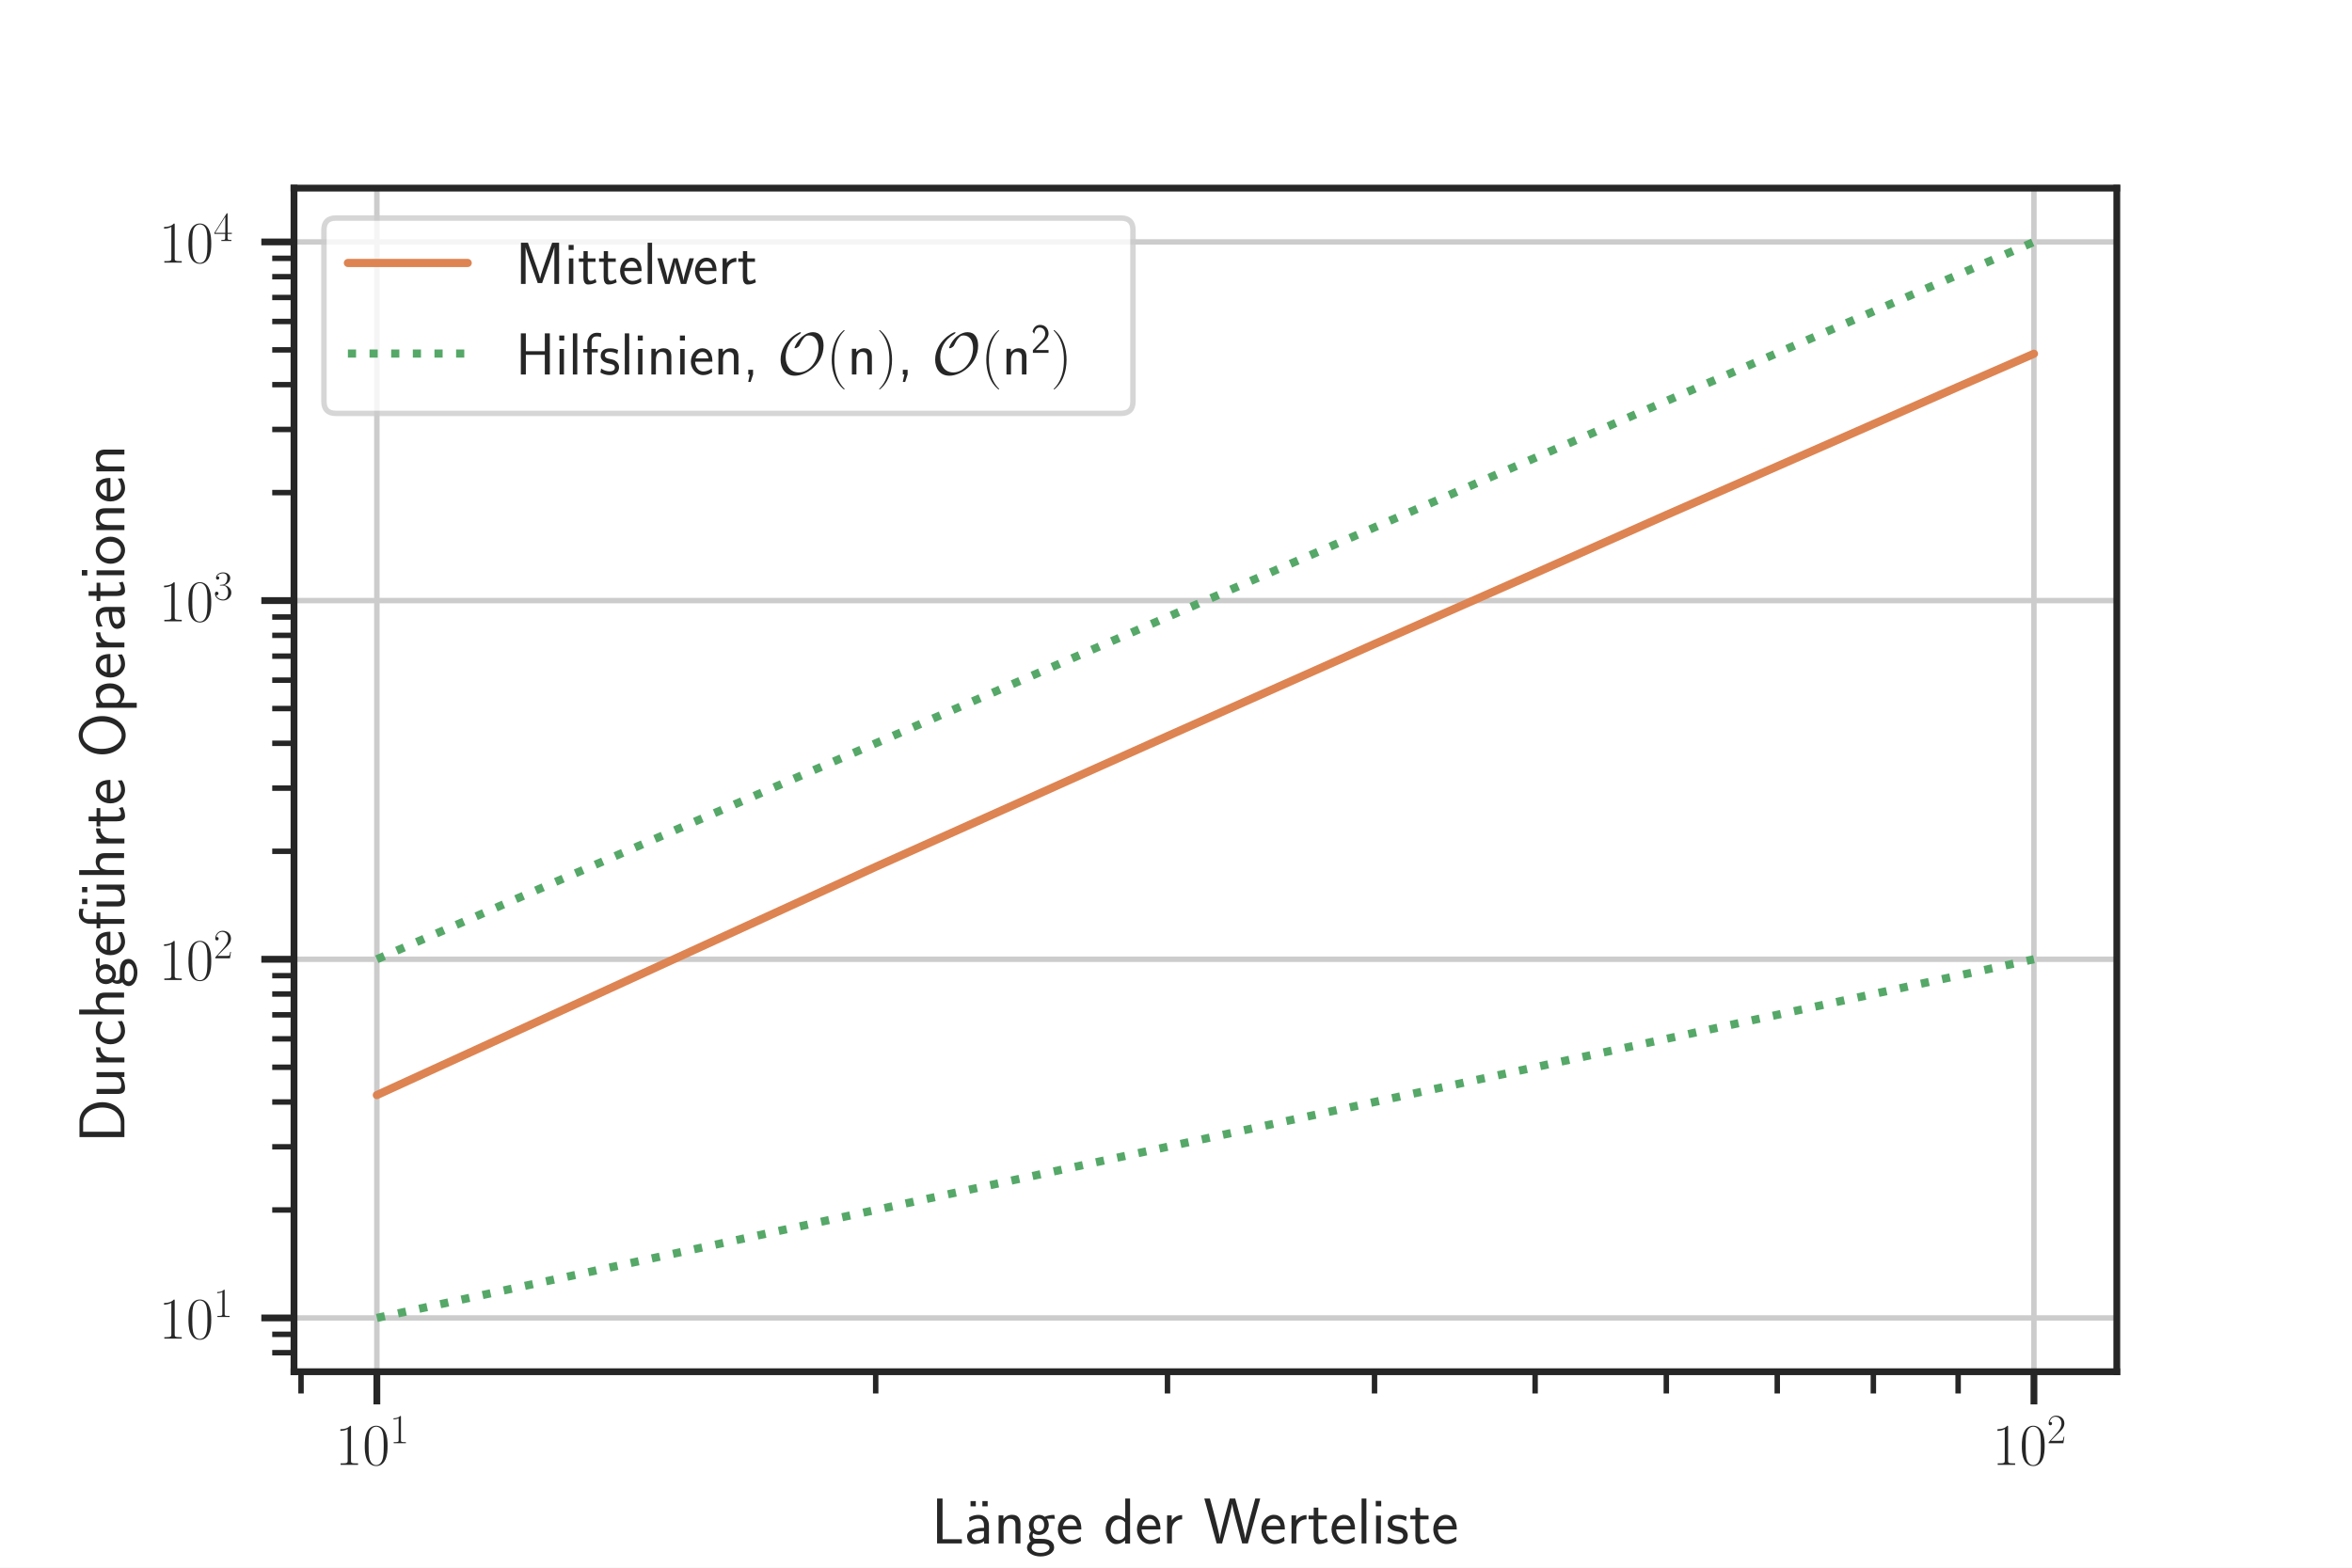
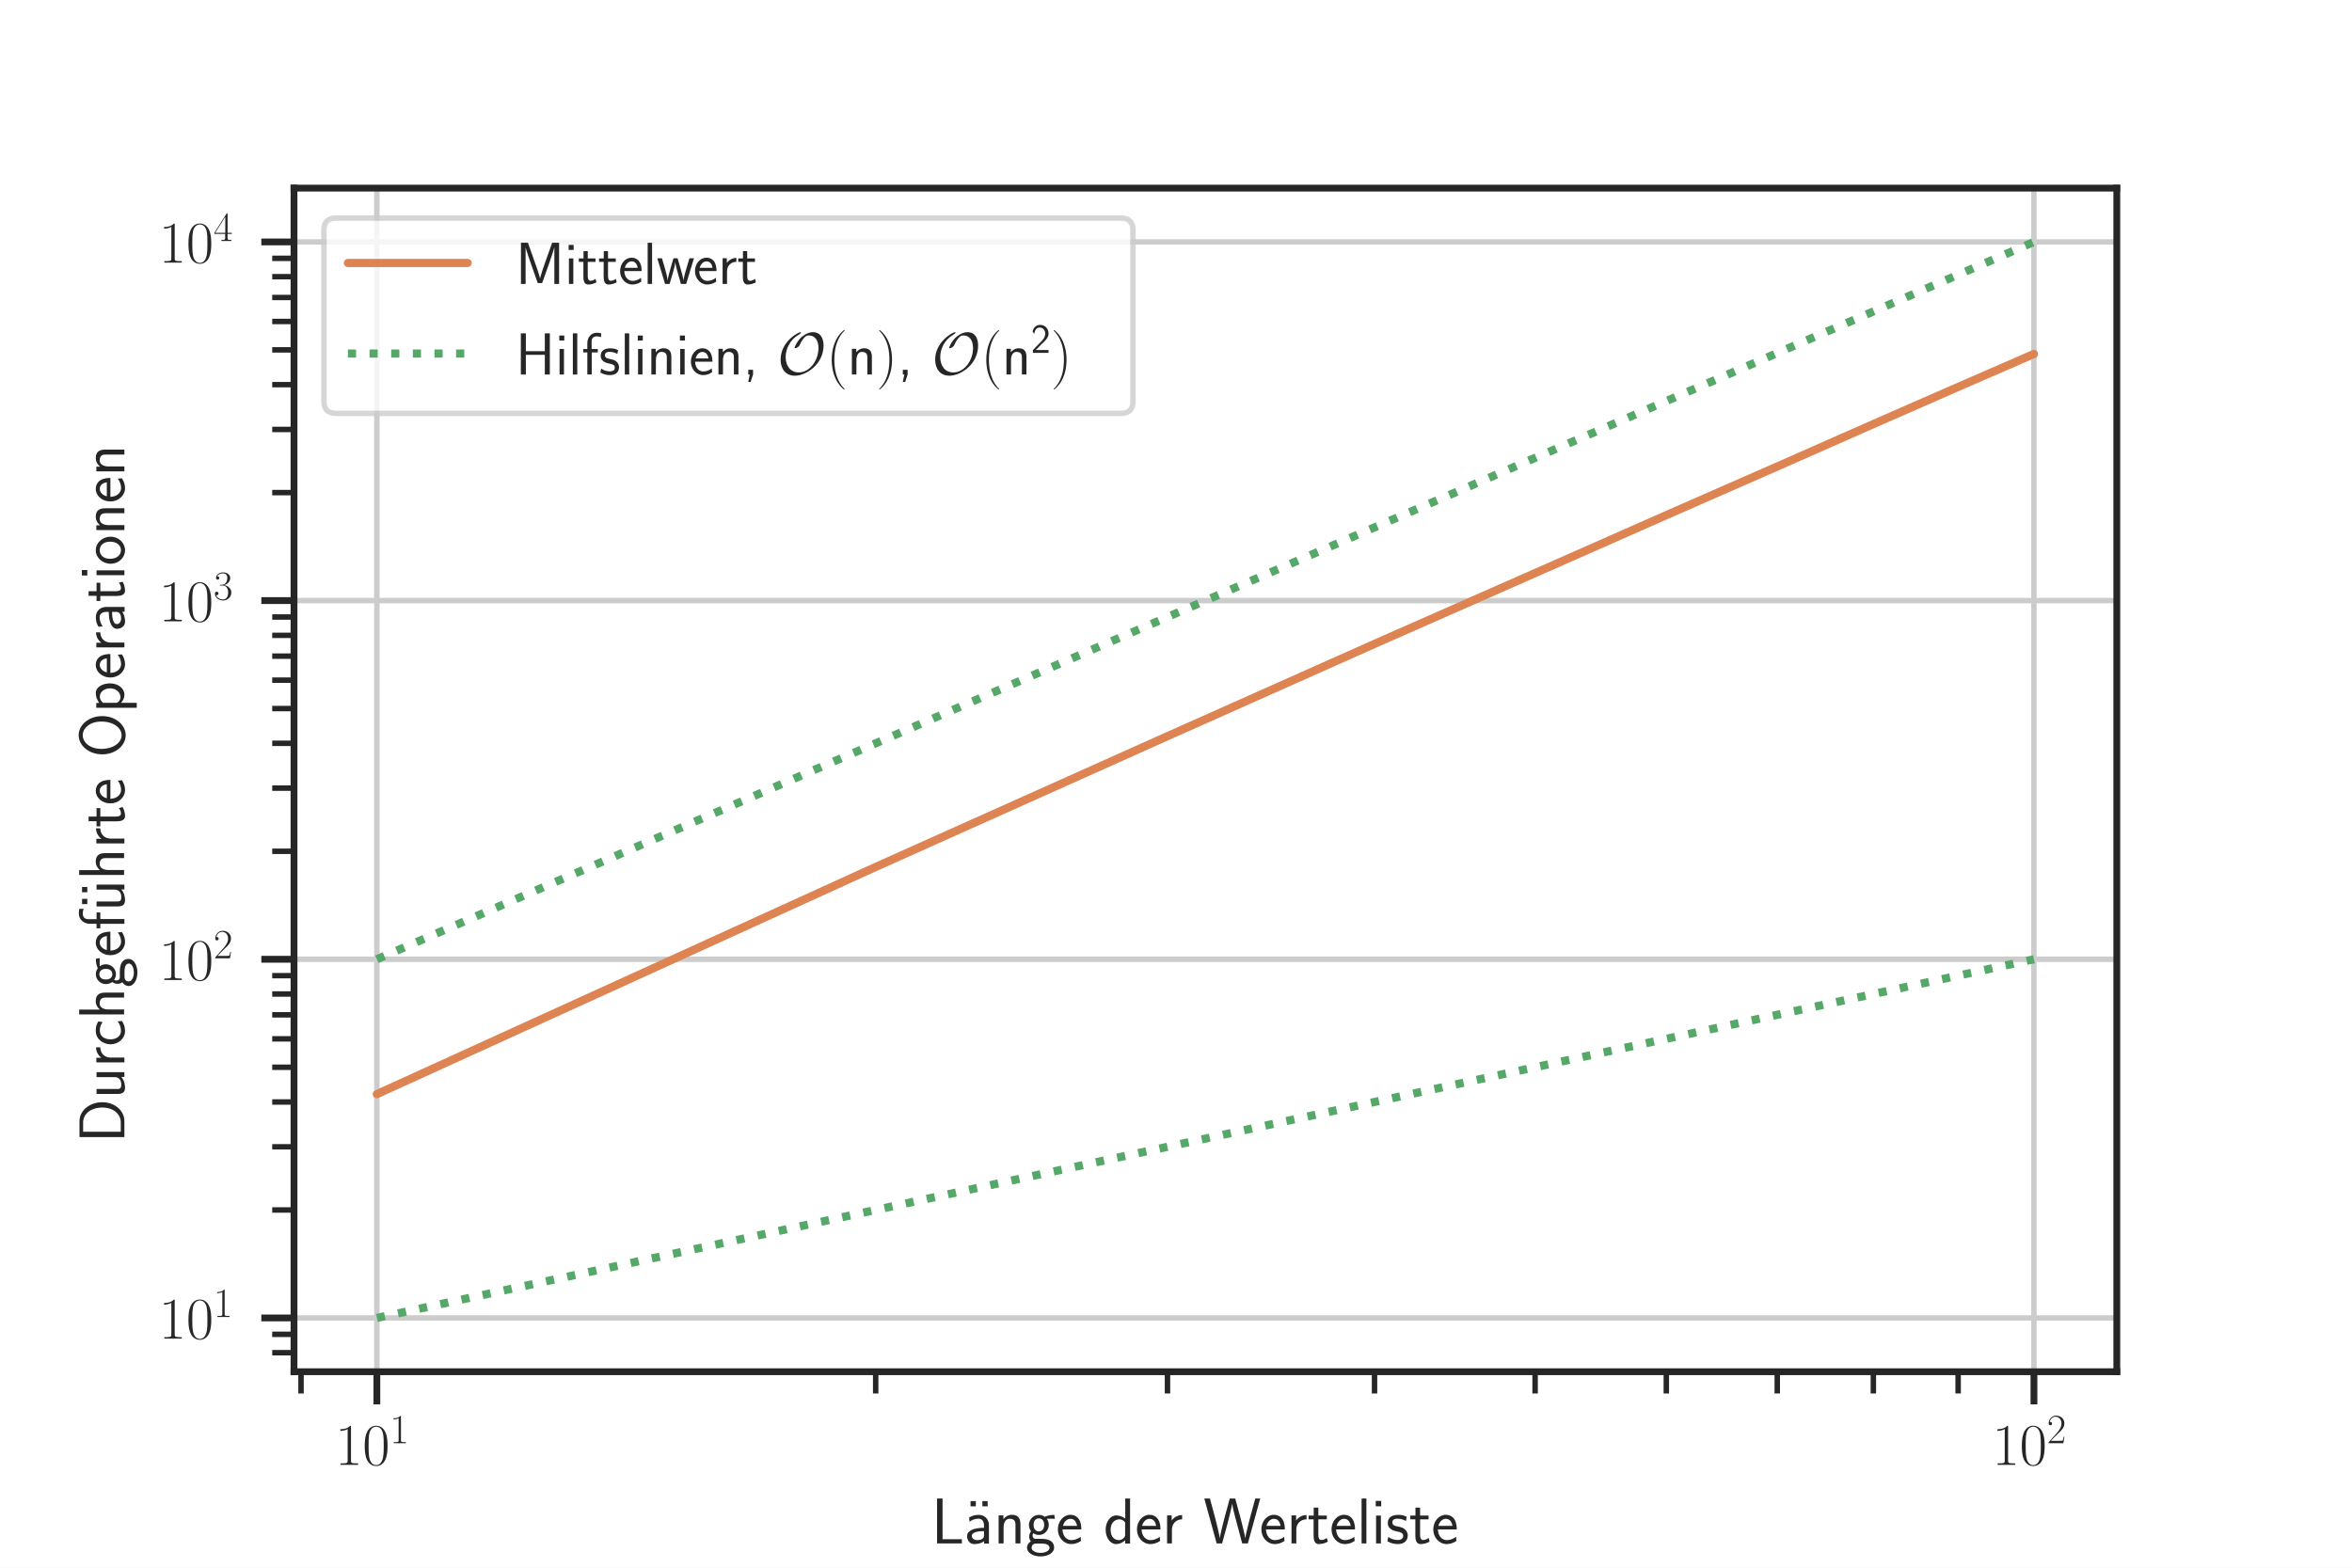
<svg xmlns="http://www.w3.org/2000/svg" xmlns:xlink="http://www.w3.org/1999/xlink" height="288pt" version="1.1" viewBox="0 0 432 288" width="432pt">
  <defs>
    <style type="text/css">*{stroke-linecap:butt;stroke-linejoin:round;}</style>
  </defs>
  <g id="figure_1">
    <g id="patch_1">
      <path d="M 0 288  L 432 288  L 432 0  L 0 0  z " style="fill:#ffffff;" />
    </g>
    <g id="axes_1">
      <g id="patch_2">
        <path d="M 54 252  L 388.8 252  L 388.8 34.56  L 54 34.56  z " style="fill:#ffffff;" />
      </g>
      <g id="matplotlib.axis_1">
        <g id="xtick_1">
          <g id="line2d_1">
-             <path clip-path="url(#p8bba862516)" d="M 69.218 252  L 69.218 34.56  " style="fill:none;stroke:#cccccc;stroke-linecap:round;" />
+             <path clip-path="url(#p06dea1a6ef)" d="M 69.218 252  L 69.218 34.56  " style="fill:none;stroke:#cccccc;stroke-linecap:round;" />
          </g>
          <g id="line2d_2">
            <defs>
-               <path d="M 0 0  L 0 6  " id="mea666b2784" style="stroke:#262626;stroke-width:1.25;" />
-             </defs>
-             <g>
-               <use style="fill:#262626;stroke:#262626;stroke-width:1.25;" x="69.218" xlink:href="#mea666b2784" y="252" />
+               <path d="M 0 0  L 0 6  " id="m081972edda" style="stroke:#262626;stroke-width:1.25;" />
+             </defs>
+             <g>
+               <use style="fill:#262626;stroke:#262626;stroke-width:1.25;" x="69.218" xlink:href="#m081972edda" y="252" />
            </g>
          </g>
          <g id="text_1">
            <g style="fill:#262626;" transform="translate(61.55454 269.1103)scale(0.11 -0.11)">
              <defs>
                <path d="M 1702 4058  C 1702 4192 1696 4192 1606 4192  C 1357 3916 979 3827 621 3827  C 602 3827 570 3827 563 3808  C 557 3795 557 3782 557 3648  C 755 3648 1088 3686 1344 3839  L 1344 461  C 1344 236 1331 160 781 160  L 589 160  L 589 0  C 896 0 1216 0 1523 0  C 1830 0 2150 0 2458 0  L 2458 160  L 2266 160  C 1715 160 1702 230 1702 458  L 1702 4058  z " id="CMR17-31" transform="scale(0.015625)" />
                <path d="M 2688 2025  C 2688 2416 2682 3080 2413 3591  C 2176 4039 1798 4198 1466 4198  C 1158 4198 768 4058 525 3597  C 269 3118 243 2524 243 2025  C 243 1661 250 1106 448 619  C 723 -39 1216 -128 1466 -128  C 1760 -128 2208 -7 2470 600  C 2662 1042 2688 1559 2688 2025  z M 1466 -26  C 1056 -26 813 325 723 812  C 653 1188 653 1738 653 2096  C 653 2588 653 2997 736 3387  C 858 3929 1216 4096 1466 4096  C 1728 4096 2067 3923 2189 3400  C 2272 3036 2278 2607 2278 2096  C 2278 1680 2278 1169 2202 792  C 2067 95 1690 -26 1466 -26  z " id="CMR17-30" transform="scale(0.015625)" />
              </defs>
              <use transform="scale(0.996264)" xlink:href="#CMR17-31" />
              <use transform="translate(45.69048 0)scale(0.996264)" xlink:href="#CMR17-30" />
              <use transform="translate(91.38095 36.15364)scale(0.697382)" xlink:href="#CMR17-31" />
            </g>
          </g>
        </g>
        <g id="xtick_2">
          <g id="line2d_3">
-             <path clip-path="url(#p8bba862516)" d="M 373.582 252  L 373.582 34.56  " style="fill:none;stroke:#cccccc;stroke-linecap:round;" />
+             <path clip-path="url(#p06dea1a6ef)" d="M 373.582 252  L 373.582 34.56  " style="fill:none;stroke:#cccccc;stroke-linecap:round;" />
          </g>
          <g id="line2d_4">
            <g>
-               <use style="fill:#262626;stroke:#262626;stroke-width:1.25;" x="373.582" xlink:href="#mea666b2784" y="252" />
+               <use style="fill:#262626;stroke:#262626;stroke-width:1.25;" x="373.582" xlink:href="#m081972edda" y="252" />
            </g>
          </g>
          <g id="text_2">
            <g style="fill:#262626;" transform="translate(365.9182 269.1103)scale(0.11 -0.11)">
              <defs>
                <path d="M 2669 989  L 2554 989  C 2490 536 2438 459 2413 420  C 2381 369 1920 369 1830 369  L 602 369  C 832 619 1280 1072 1824 1597  C 2214 1967 2669 2402 2669 3035  C 2669 3790 2067 4224 1395 4224  C 691 4224 262 3604 262 3030  C 262 2780 448 2748 525 2748  C 589 2748 781 2787 781 3010  C 781 3207 614 3264 525 3264  C 486 3264 448 3258 422 3245  C 544 3790 915 4058 1306 4058  C 1862 4058 2227 3617 2227 3035  C 2227 2479 1901 2000 1536 1584  L 262 146  L 262 0  L 2515 0  L 2669 989  z " id="CMR17-32" transform="scale(0.015625)" />
              </defs>
              <use transform="scale(0.996264)" xlink:href="#CMR17-31" />
              <use transform="translate(45.69048 0)scale(0.996264)" xlink:href="#CMR17-30" />
              <use transform="translate(91.38095 36.15364)scale(0.697382)" xlink:href="#CMR17-32" />
            </g>
          </g>
        </g>
        <g id="xtick_3">
          <g id="line2d_5">
            <defs>
-               <path d="M 0 0  L 0 4  " id="m73dfdd4d88" style="stroke:#262626;" />
-             </defs>
-             <g>
-               <use style="fill:#262626;stroke:#262626;" x="55.291" xlink:href="#m73dfdd4d88" y="252" />
+               <path d="M 0 0  L 0 4  " id="m8e8d4d1b1e" style="stroke:#262626;" />
+             </defs>
+             <g>
+               <use style="fill:#262626;stroke:#262626;" x="55.291" xlink:href="#m8e8d4d1b1e" y="252" />
            </g>
          </g>
        </g>
        <g id="xtick_4">
          <g id="line2d_6">
            <g>
-               <use style="fill:#262626;stroke:#262626;" x="160.841" xlink:href="#m73dfdd4d88" y="252" />
+               <use style="fill:#262626;stroke:#262626;" x="160.841" xlink:href="#m8e8d4d1b1e" y="252" />
            </g>
          </g>
        </g>
        <g id="xtick_5">
          <g id="line2d_7">
            <g>
-               <use style="fill:#262626;stroke:#262626;" x="214.437" xlink:href="#m73dfdd4d88" y="252" />
+               <use style="fill:#262626;stroke:#262626;" x="214.437" xlink:href="#m8e8d4d1b1e" y="252" />
            </g>
          </g>
        </g>
        <g id="xtick_6">
          <g id="line2d_8">
            <g>
-               <use style="fill:#262626;stroke:#262626;" x="252.463" xlink:href="#m73dfdd4d88" y="252" />
+               <use style="fill:#262626;stroke:#262626;" x="252.463" xlink:href="#m8e8d4d1b1e" y="252" />
            </g>
          </g>
        </g>
        <g id="xtick_7">
          <g id="line2d_9">
            <g>
-               <use style="fill:#262626;stroke:#262626;" x="281.959" xlink:href="#m73dfdd4d88" y="252" />
+               <use style="fill:#262626;stroke:#262626;" x="281.959" xlink:href="#m8e8d4d1b1e" y="252" />
            </g>
          </g>
        </g>
        <g id="xtick_8">
          <g id="line2d_10">
            <g>
-               <use style="fill:#262626;stroke:#262626;" x="306.059" xlink:href="#m73dfdd4d88" y="252" />
+               <use style="fill:#262626;stroke:#262626;" x="306.059" xlink:href="#m8e8d4d1b1e" y="252" />
            </g>
          </g>
        </g>
        <g id="xtick_9">
          <g id="line2d_11">
            <g>
-               <use style="fill:#262626;stroke:#262626;" x="326.435" xlink:href="#m73dfdd4d88" y="252" />
+               <use style="fill:#262626;stroke:#262626;" x="326.435" xlink:href="#m8e8d4d1b1e" y="252" />
            </g>
          </g>
        </g>
        <g id="xtick_10">
          <g id="line2d_12">
            <g>
-               <use style="fill:#262626;stroke:#262626;" x="344.086" xlink:href="#m73dfdd4d88" y="252" />
+               <use style="fill:#262626;stroke:#262626;" x="344.086" xlink:href="#m8e8d4d1b1e" y="252" />
            </g>
          </g>
        </g>
        <g id="xtick_11">
          <g id="line2d_13">
            <g>
-               <use style="fill:#262626;stroke:#262626;" x="359.655" xlink:href="#m73dfdd4d88" y="252" />
+               <use style="fill:#262626;stroke:#262626;" x="359.655" xlink:href="#m8e8d4d1b1e" y="252" />
            </g>
          </g>
        </g>
        <g id="text_3">
          <g style="fill:#262626;" transform="translate(171.063 283.5434)scale(0.12 -0.12)">
            <defs>
              <path d="M 1670 414  C 1594 414 1517 414 1440 414  L 1101 414  L 1101 4416  L 563 4416  L 563 0  L 3002 0  L 3002 414  L 1670 414  z " id="CMSS17-4c" transform="scale(0.015625)" />
              <path d="M 1178 4164  L 659 4164  L 659 3648  L 1178 3648  L 1178 4164  z M 2342 4164  L 1824 4164  L 1824 3648  L 2342 3648  L 2342 4164  z " id="CMSS17-7f" transform="scale(0.015625)" />
              <path d="M 2406 1791  C 2406 2392 1978 2808 1402 2808  C 1120 2808 813 2757 461 2553  L 499 2135  C 659 2248 934 2432 1395 2432  C 1722 2432 1920 2180 1920 1782  L 1920 1536  C 896 1536 256 1238 256 726  C 256 461 416 -64 947 -64  C 1043 -64 1562 -64 1933 217  L 1933 -19  L 2406 -19  L 2406 1791  z M 1920 816  C 1920 701 1920 548 1728 434  C 1562 325 1350 325 1261 325  C 941 325 723 511 723 744  C 723 1211 1722 1211 1920 1211  L 1920 816  z " id="CMSS17-61" transform="scale(0.015625)" />
              <path d="M 2618 1877  C 2618 2283 2522 2816 1798 2816  C 1389 2816 1120 2606 941 2389  L 941 2758  L 474 2758  L 474 0  L 960 0  L 960 1559  C 960 1964 1114 2428 1549 2428  C 2112 2428 2131 2048 2131 1829  L 2131 0  L 2618 0  L 2618 1877  z " id="CMSS17-6e" transform="scale(0.015625)" />
              <path d="M 2848 2808  C 2483 2808 2170 2738 1914 2617  C 1702 2777 1485 2808 1338 2808  C 781 2808 358 2349 358 1814  C 358 1468 550 1207 563 1195  C 448 1035 384 863 384 672  C 384 448 474 289 544 200  C 211 -3 166 -314 166 -435  C 166 -898 749 -1280 1498 -1280  C 2253 -1280 2835 -898 2835 -428  C 2835 448 1856 448 1587 448  L 1069 448  C 973 448 717 448 717 791  C 717 921 774 1004 781 1010  C 877 940 1075 832 1338 832  C 1869 832 2310 1278 2310 1827  C 2310 2132 2170 2355 2112 2432  L 2131 2432  C 2150 2432 2419 2432 2515 2432  C 2720 2432 2739 2429 2918 2419  L 2848 2808  z M 1338 1182  C 1120 1182 813 1315 813 1823  C 813 2375 1165 2464 1331 2464  C 1549 2464 1856 2331 1856 1823  C 1856 1271 1504 1182 1338 1182  z M 1581 -10  C 1734 -10 2381 -10 2381 -442  C 2381 -714 1984 -929 1504 -929  C 1018 -929 621 -720 621 -435  C 621 -403 621 -10 1062 -10  L 1581 -10  z " id="CMSS17-67" transform="scale(0.015625)" />
              <path d="M 2502 1377  C 2502 1590 2490 2003 2285 2345  C 2061 2713 1696 2816 1421 2816  C 755 2816 192 2188 192 1375  C 192 582 774 -64 1510 -64  C 1798 -64 2150 19 2470 248  C 2470 274 2458 414 2451 420  C 2451 433 2432 630 2432 656  C 2125 407 1773 325 1517 325  C 1107 325 666 667 646 1377  L 2502 1377  z M 698 1728  C 781 2084 1062 2421 1421 2421  C 1517 2421 1965 2421 2080 1728  L 698 1728  z " id="CMSS17-65" transform="scale(0.015625)" />
              <path d="M 2611 4416  L 2138 4416  L 2138 2438  C 1939 2603 1613 2756 1254 2756  C 672 2756 211 2131 211 1347  C 211 562 666 -64 1235 -64  C 1677 -64 1971 172 2125 306  L 2125 -13  L 2611 -13  L 2611 4416  z M 2125 836  C 2125 747 2125 653 1926 482  C 1798 375 1645 325 1498 325  C 1152 325 698 576 698 1340  C 698 2134 1210 2368 1562 2368  C 1798 2368 1990 2254 2125 2065  L 2125 836  z " id="CMSS17-64" transform="scale(0.015625)" />
              <path d="M 954 1363  C 954 1965 1395 2368 1958 2368  L 1958 2789  C 1549 2789 1165 2585 934 2253  L 934 2758  L 480 2758  L 480 0  L 954 0  L 954 1363  z " id="CMSS17-72" transform="scale(0.015625)" />
              <path d="M 5581 4416  L 5094 4416  L 4557 2437  C 4474 2118 4397 1801 4320 1482  C 4205 1011 4122 681 4109 515  L 4102 515  C 4090 687 4006 1049 3904 1457  C 3827 1795 3744 2131 3654 2462  L 3123 4416  L 2586 4416  L 2080 2562  L 1824 1549  C 1632 747 1626 632 1613 505  L 1606 505  C 1606 543 1581 753 1402 1498  C 1312 1868 1222 2244 1126 2601  L 634 4416  L 83 4416  L 1299 0  L 1830 0  L 2336 1839  L 2592 2851  C 2765 3564 2803 3742 2816 3901  L 2822 3901  C 2822 3876 2880 3474 3130 2545  L 3808 0  L 4365 0  L 5581 4416  z " id="CMSS17-57" transform="scale(0.015625)" />
              <path d="M 1069 2368  L 1901 2368  L 1901 2737  L 1069 2737  L 1069 3520  L 614 3520  L 614 2737  L 109 2737  L 109 2368  L 602 2368  L 602 749  C 602 384 685 -64 1107 -64  C 1427 -64 1722 25 2003 172  L 1901 548  C 1747 414 1562 337 1363 337  C 1082 337 1069 696 1069 856  L 1069 2368  z " id="CMSS17-74" transform="scale(0.015625)" />
              <path d="M 947 4416  L 474 4416  L 474 0  L 947 0  L 947 4416  z " id="CMSS17-6c" transform="scale(0.015625)" />
              <path d="M 979 4183  L 442 4183  L 442 3648  L 979 3648  L 979 4183  z M 947 2739  L 474 2739  L 474 0  L 947 0  L 947 2739  z " id="CMSS17-69" transform="scale(0.015625)" />
              <path d="M 2061 2627  C 1683 2807 1389 2807 1197 2807  C 742 2807 198 2648 198 2003  C 198 1359 902 1218 1094 1179  C 1389 1122 1715 1058 1715 740  C 1715 337 1254 337 1171 337  C 915 337 563 407 243 638  L 166 210  C 531 0 883 -64 1178 -64  C 1965 -64 2163 416 2163 781  C 2163 1094 1984 1305 1862 1401  C 1651 1568 1574 1587 1050 1696  C 960 1709 646 1779 646 2066  C 646 2432 1050 2432 1139 2432  C 1555 2432 1811 2303 1984 2208  L 2061 2627  z " id="CMSS17-73" transform="scale(0.015625)" />
            </defs>
            <use transform="scale(0.996264)" xlink:href="#CMSS17-4c" />
            <use transform="translate(49.72625 0)scale(0.996264)" xlink:href="#CMSS17-7f" />
            <use transform="translate(50.68711 0)scale(0.996264)" xlink:href="#CMSS17-61" />
            <use transform="translate(95.60903 0)scale(0.996264)" xlink:href="#CMSS17-6e" />
            <use transform="translate(143.814 0)scale(0.996264)" xlink:href="#CMSS17-67" />
            <use transform="translate(190.6576 0)scale(0.996264)" xlink:href="#CMSS17-65" />
            <use transform="translate(263.5255 0)scale(0.996264)" xlink:href="#CMSS17-64" />
            <use transform="translate(311.7305 0)scale(0.996264)" xlink:href="#CMSS17-65" />
            <use transform="translate(353.3693 0)scale(0.996264)" xlink:href="#CMSS17-72" />
            <use transform="translate(416.5082 0)scale(0.996264)" xlink:href="#CMSS17-57" />
            <use transform="translate(502.1479 0)scale(0.996264)" xlink:href="#CMSS17-65" />
            <use transform="translate(543.7867 0)scale(0.996264)" xlink:href="#CMSS17-72" />
            <use transform="translate(575.6965 0)scale(0.996264)" xlink:href="#CMSS17-74" />
            <use transform="translate(609.5281 0)scale(0.996264)" xlink:href="#CMSS17-65" />
            <use transform="translate(651.1669 0)scale(0.996264)" xlink:href="#CMSS17-6c" />
            <use transform="translate(673.3476 0)scale(0.996264)" xlink:href="#CMSS17-69" />
            <use transform="translate(695.5283 0)scale(0.996264)" xlink:href="#CMSS17-73" />
            <use transform="translate(731.4419 0)scale(0.996264)" xlink:href="#CMSS17-74" />
            <use transform="translate(765.2734 0)scale(0.996264)" xlink:href="#CMSS17-65" />
          </g>
        </g>
      </g>
      <g id="matplotlib.axis_2">
        <g id="ytick_1">
          <g id="line2d_14">
-             <path clip-path="url(#p8bba862516)" d="M 54 242.116  L 388.8 242.116  " style="fill:none;stroke:#cccccc;stroke-linecap:round;" />
+             <path clip-path="url(#p06dea1a6ef)" d="M 54 242.116  L 388.8 242.116  " style="fill:none;stroke:#cccccc;stroke-linecap:round;" />
          </g>
          <g id="line2d_15">
            <defs>
-               <path d="M 0 0  L -6 0  " id="mdf2b250edb" style="stroke:#262626;stroke-width:1.25;" />
-             </defs>
-             <g>
-               <use style="fill:#262626;stroke:#262626;stroke-width:1.25;" x="54" xlink:href="#mdf2b250edb" y="242.116" />
+               <path d="M 0 0  L -6 0  " id="m9f3fd3ec78" style="stroke:#262626;stroke-width:1.25;" />
+             </defs>
+             <g>
+               <use style="fill:#262626;stroke:#262626;stroke-width:1.25;" x="54" xlink:href="#m9f3fd3ec78" y="242.116" />
            </g>
          </g>
          <g id="text_4">
            <g style="fill:#262626;" transform="translate(29.17273 245.9215)scale(0.11 -0.11)">
              <use transform="scale(0.996264)" xlink:href="#CMR17-31" />
              <use transform="translate(45.69048 0)scale(0.996264)" xlink:href="#CMR17-30" />
              <use transform="translate(91.38095 36.15364)scale(0.697382)" xlink:href="#CMR17-31" />
            </g>
          </g>
        </g>
        <g id="ytick_2">
          <g id="line2d_16">
-             <path clip-path="url(#p8bba862516)" d="M 54 176.225  L 388.8 176.225  " style="fill:none;stroke:#cccccc;stroke-linecap:round;" />
+             <path clip-path="url(#p06dea1a6ef)" d="M 54 176.225  L 388.8 176.225  " style="fill:none;stroke:#cccccc;stroke-linecap:round;" />
          </g>
          <g id="line2d_17">
            <g>
-               <use style="fill:#262626;stroke:#262626;stroke-width:1.25;" x="54" xlink:href="#mdf2b250edb" y="176.225" />
+               <use style="fill:#262626;stroke:#262626;stroke-width:1.25;" x="54" xlink:href="#m9f3fd3ec78" y="176.225" />
            </g>
          </g>
          <g id="text_5">
            <g style="fill:#262626;" transform="translate(29.17273 180.0306)scale(0.11 -0.11)">
              <use transform="scale(0.996264)" xlink:href="#CMR17-31" />
              <use transform="translate(45.69048 0)scale(0.996264)" xlink:href="#CMR17-30" />
              <use transform="translate(91.38095 36.15364)scale(0.697382)" xlink:href="#CMR17-32" />
            </g>
          </g>
        </g>
        <g id="ytick_3">
          <g id="line2d_18">
-             <path clip-path="url(#p8bba862516)" d="M 54 110.335  L 388.8 110.335  " style="fill:none;stroke:#cccccc;stroke-linecap:round;" />
+             <path clip-path="url(#p06dea1a6ef)" d="M 54 110.335  L 388.8 110.335  " style="fill:none;stroke:#cccccc;stroke-linecap:round;" />
          </g>
          <g id="line2d_19">
            <g>
-               <use style="fill:#262626;stroke:#262626;stroke-width:1.25;" x="54" xlink:href="#mdf2b250edb" y="110.335" />
+               <use style="fill:#262626;stroke:#262626;stroke-width:1.25;" x="54" xlink:href="#m9f3fd3ec78" y="110.335" />
            </g>
          </g>
          <g id="text_6">
            <g style="fill:#262626;" transform="translate(29.17273 114.1397)scale(0.11 -0.11)">
              <defs>
                <path d="M 1414 2157  C 1984 2157 2234 1662 2234 1090  C 2234 320 1824 25 1453 25  C 1114 25 563 194 390 693  C 422 680 454 680 486 680  C 640 680 755 782 755 948  C 755 1133 614 1216 486 1216  C 378 1216 211 1165 211 926  C 211 335 787 -128 1466 -128  C 2176 -128 2720 430 2720 1085  C 2720 1707 2208 2157 1600 2227  C 2086 2328 2554 2756 2554 3329  C 2554 3820 2048 4179 1472 4179  C 890 4179 378 3829 378 3329  C 378 3110 544 3072 627 3072  C 762 3072 877 3155 877 3321  C 877 3486 762 3569 627 3569  C 602 3569 570 3569 544 3557  C 730 3959 1235 4032 1459 4032  C 1683 4032 2106 3925 2106 3320  C 2106 3143 2080 2828 1862 2550  C 1670 2304 1453 2304 1242 2284  C 1210 2284 1062 2269 1037 2269  C 992 2263 966 2257 966 2208  C 966 2163 973 2157 1101 2157  L 1414 2157  z " id="CMR17-33" transform="scale(0.015625)" />
              </defs>
              <use transform="scale(0.996264)" xlink:href="#CMR17-31" />
              <use transform="translate(45.69048 0)scale(0.996264)" xlink:href="#CMR17-30" />
              <use transform="translate(91.38095 36.15364)scale(0.697382)" xlink:href="#CMR17-33" />
            </g>
          </g>
        </g>
        <g id="ytick_4">
          <g id="line2d_20">
-             <path clip-path="url(#p8bba862516)" d="M 54 44.444  L 388.8 44.444  " style="fill:none;stroke:#cccccc;stroke-linecap:round;" />
+             <path clip-path="url(#p06dea1a6ef)" d="M 54 44.444  L 388.8 44.444  " style="fill:none;stroke:#cccccc;stroke-linecap:round;" />
          </g>
          <g id="line2d_21">
            <g>
-               <use style="fill:#262626;stroke:#262626;stroke-width:1.25;" x="54" xlink:href="#mdf2b250edb" y="44.444" />
+               <use style="fill:#262626;stroke:#262626;stroke-width:1.25;" x="54" xlink:href="#m9f3fd3ec78" y="44.444" />
            </g>
          </g>
          <g id="text_7">
            <g style="fill:#262626;" transform="translate(29.17273 48.24881)scale(0.11 -0.11)">
              <defs>
                <path d="M 2150 4122  C 2150 4256 2144 4256 2029 4256  L 128 1254  L 128 1088  L 1779 1088  L 1779 457  C 1779 224 1766 160 1318 160  L 1197 160  L 1197 0  C 1402 0 1747 0 1965 0  C 2182 0 2528 0 2733 0  L 2733 160  L 2611 160  C 2163 160 2150 224 2150 457  L 2150 1088  L 2803 1088  L 2803 1254  L 2150 1254  L 2150 4122  z M 1798 3703  L 1798 1254  L 256 1254  L 1798 3703  z " id="CMR17-34" transform="scale(0.015625)" />
              </defs>
              <use transform="scale(0.996264)" xlink:href="#CMR17-31" />
              <use transform="translate(45.69048 0)scale(0.996264)" xlink:href="#CMR17-30" />
              <use transform="translate(91.38095 36.15364)scale(0.697382)" xlink:href="#CMR17-34" />
            </g>
          </g>
        </g>
        <g id="ytick_5">
          <g id="line2d_22">
            <defs>
-               <path d="M 0 0  L -4 0  " id="m9ec82b8a30" style="stroke:#262626;" />
-             </defs>
-             <g>
-               <use style="fill:#262626;stroke:#262626;" x="54" xlink:href="#m9ec82b8a30" y="248.502" />
+               <path d="M 0 0  L -4 0  " id="m9734a28d6f" style="stroke:#262626;" />
+             </defs>
+             <g>
+               <use style="fill:#262626;stroke:#262626;" x="54" xlink:href="#m9734a28d6f" y="248.502" />
            </g>
          </g>
        </g>
        <g id="ytick_6">
          <g id="line2d_23">
            <g>
-               <use style="fill:#262626;stroke:#262626;" x="54" xlink:href="#m9ec82b8a30" y="245.131" />
+               <use style="fill:#262626;stroke:#262626;" x="54" xlink:href="#m9734a28d6f" y="245.131" />
            </g>
          </g>
        </g>
        <g id="ytick_7">
          <g id="line2d_24">
            <g>
-               <use style="fill:#262626;stroke:#262626;" x="54" xlink:href="#m9ec82b8a30" y="222.281" />
+               <use style="fill:#262626;stroke:#262626;" x="54" xlink:href="#m9734a28d6f" y="222.281" />
            </g>
          </g>
        </g>
        <g id="ytick_8">
          <g id="line2d_25">
            <g>
-               <use style="fill:#262626;stroke:#262626;" x="54" xlink:href="#m9ec82b8a30" y="210.678" />
+               <use style="fill:#262626;stroke:#262626;" x="54" xlink:href="#m9734a28d6f" y="210.678" />
            </g>
          </g>
        </g>
        <g id="ytick_9">
          <g id="line2d_26">
            <g>
-               <use style="fill:#262626;stroke:#262626;" x="54" xlink:href="#m9ec82b8a30" y="202.446" />
+               <use style="fill:#262626;stroke:#262626;" x="54" xlink:href="#m9734a28d6f" y="202.446" />
            </g>
          </g>
        </g>
        <g id="ytick_10">
          <g id="line2d_27">
            <g>
-               <use style="fill:#262626;stroke:#262626;" x="54" xlink:href="#m9ec82b8a30" y="196.061" />
+               <use style="fill:#262626;stroke:#262626;" x="54" xlink:href="#m9734a28d6f" y="196.061" />
            </g>
          </g>
        </g>
        <g id="ytick_11">
          <g id="line2d_28">
            <g>
-               <use style="fill:#262626;stroke:#262626;" x="54" xlink:href="#m9ec82b8a30" y="190.843" />
+               <use style="fill:#262626;stroke:#262626;" x="54" xlink:href="#m9734a28d6f" y="190.843" />
            </g>
          </g>
        </g>
        <g id="ytick_12">
          <g id="line2d_29">
            <g>
-               <use style="fill:#262626;stroke:#262626;" x="54" xlink:href="#m9ec82b8a30" y="186.432" />
+               <use style="fill:#262626;stroke:#262626;" x="54" xlink:href="#m9734a28d6f" y="186.432" />
            </g>
          </g>
        </g>
        <g id="ytick_13">
          <g id="line2d_30">
            <g>
-               <use style="fill:#262626;stroke:#262626;" x="54" xlink:href="#m9ec82b8a30" y="182.611" />
+               <use style="fill:#262626;stroke:#262626;" x="54" xlink:href="#m9734a28d6f" y="182.611" />
            </g>
          </g>
        </g>
        <g id="ytick_14">
          <g id="line2d_31">
            <g>
-               <use style="fill:#262626;stroke:#262626;" x="54" xlink:href="#m9ec82b8a30" y="179.24" />
+               <use style="fill:#262626;stroke:#262626;" x="54" xlink:href="#m9734a28d6f" y="179.24" />
            </g>
          </g>
        </g>
        <g id="ytick_15">
          <g id="line2d_32">
            <g>
-               <use style="fill:#262626;stroke:#262626;" x="54" xlink:href="#m9ec82b8a30" y="156.39" />
+               <use style="fill:#262626;stroke:#262626;" x="54" xlink:href="#m9734a28d6f" y="156.39" />
            </g>
          </g>
        </g>
        <g id="ytick_16">
          <g id="line2d_33">
            <g>
-               <use style="fill:#262626;stroke:#262626;" x="54" xlink:href="#m9ec82b8a30" y="144.788" />
+               <use style="fill:#262626;stroke:#262626;" x="54" xlink:href="#m9734a28d6f" y="144.788" />
            </g>
          </g>
        </g>
        <g id="ytick_17">
          <g id="line2d_34">
            <g>
-               <use style="fill:#262626;stroke:#262626;" x="54" xlink:href="#m9ec82b8a30" y="136.555" />
+               <use style="fill:#262626;stroke:#262626;" x="54" xlink:href="#m9734a28d6f" y="136.555" />
            </g>
          </g>
        </g>
        <g id="ytick_18">
          <g id="line2d_35">
            <g>
-               <use style="fill:#262626;stroke:#262626;" x="54" xlink:href="#m9ec82b8a30" y="130.17" />
+               <use style="fill:#262626;stroke:#262626;" x="54" xlink:href="#m9734a28d6f" y="130.17" />
            </g>
          </g>
        </g>
        <g id="ytick_19">
          <g id="line2d_36">
            <g>
-               <use style="fill:#262626;stroke:#262626;" x="54" xlink:href="#m9ec82b8a30" y="124.952" />
+               <use style="fill:#262626;stroke:#262626;" x="54" xlink:href="#m9734a28d6f" y="124.952" />
            </g>
          </g>
        </g>
        <g id="ytick_20">
          <g id="line2d_37">
            <g>
-               <use style="fill:#262626;stroke:#262626;" x="54" xlink:href="#m9ec82b8a30" y="120.541" />
+               <use style="fill:#262626;stroke:#262626;" x="54" xlink:href="#m9734a28d6f" y="120.541" />
            </g>
          </g>
        </g>
        <g id="ytick_21">
          <g id="line2d_38">
            <g>
-               <use style="fill:#262626;stroke:#262626;" x="54" xlink:href="#m9ec82b8a30" y="116.72" />
+               <use style="fill:#262626;stroke:#262626;" x="54" xlink:href="#m9734a28d6f" y="116.72" />
            </g>
          </g>
        </g>
        <g id="ytick_22">
          <g id="line2d_39">
            <g>
-               <use style="fill:#262626;stroke:#262626;" x="54" xlink:href="#m9ec82b8a30" y="113.35" />
+               <use style="fill:#262626;stroke:#262626;" x="54" xlink:href="#m9734a28d6f" y="113.35" />
            </g>
          </g>
        </g>
        <g id="ytick_23">
          <g id="line2d_40">
            <g>
-               <use style="fill:#262626;stroke:#262626;" x="54" xlink:href="#m9ec82b8a30" y="90.499" />
+               <use style="fill:#262626;stroke:#262626;" x="54" xlink:href="#m9734a28d6f" y="90.499" />
            </g>
          </g>
        </g>
        <g id="ytick_24">
          <g id="line2d_41">
            <g>
-               <use style="fill:#262626;stroke:#262626;" x="54" xlink:href="#m9ec82b8a30" y="78.897" />
+               <use style="fill:#262626;stroke:#262626;" x="54" xlink:href="#m9734a28d6f" y="78.897" />
            </g>
          </g>
        </g>
        <g id="ytick_25">
          <g id="line2d_42">
            <g>
-               <use style="fill:#262626;stroke:#262626;" x="54" xlink:href="#m9ec82b8a30" y="70.664" />
+               <use style="fill:#262626;stroke:#262626;" x="54" xlink:href="#m9734a28d6f" y="70.664" />
            </g>
          </g>
        </g>
        <g id="ytick_26">
          <g id="line2d_43">
            <g>
-               <use style="fill:#262626;stroke:#262626;" x="54" xlink:href="#m9ec82b8a30" y="64.279" />
+               <use style="fill:#262626;stroke:#262626;" x="54" xlink:href="#m9734a28d6f" y="64.279" />
            </g>
          </g>
        </g>
        <g id="ytick_27">
          <g id="line2d_44">
            <g>
-               <use style="fill:#262626;stroke:#262626;" x="54" xlink:href="#m9ec82b8a30" y="59.061" />
+               <use style="fill:#262626;stroke:#262626;" x="54" xlink:href="#m9734a28d6f" y="59.061" />
            </g>
          </g>
        </g>
        <g id="ytick_28">
          <g id="line2d_45">
            <g>
-               <use style="fill:#262626;stroke:#262626;" x="54" xlink:href="#m9ec82b8a30" y="54.65" />
+               <use style="fill:#262626;stroke:#262626;" x="54" xlink:href="#m9734a28d6f" y="54.65" />
            </g>
          </g>
        </g>
        <g id="ytick_29">
          <g id="line2d_46">
            <g>
-               <use style="fill:#262626;stroke:#262626;" x="54" xlink:href="#m9ec82b8a30" y="50.829" />
+               <use style="fill:#262626;stroke:#262626;" x="54" xlink:href="#m9734a28d6f" y="50.829" />
            </g>
          </g>
        </g>
        <g id="ytick_30">
          <g id="line2d_47">
            <g>
-               <use style="fill:#262626;stroke:#262626;" x="54" xlink:href="#m9ec82b8a30" y="47.459" />
+               <use style="fill:#262626;stroke:#262626;" x="54" xlink:href="#m9734a28d6f" y="47.459" />
            </g>
          </g>
        </g>
        <g id="text_8">
          <g style="fill:#262626;" transform="translate(22.84813 209.9597)rotate(-90)scale(0.12 -0.12)">
            <defs>
              <path d="M 570 4416  L 570 0  L 2144 0  C 3194 0 4000 980 4000 2170  C 4000 3398 3194 4416 2144 4416  L 570 4416  z M 1094 357  L 1094 4059  L 2003 4059  C 2861 4059 3475 3277 3475 2170  C 3475 1107 2867 357 2003 357  L 1094 357  z " id="CMSS17-44" transform="scale(0.015625)" />
              <path d="M 2618 2739  L 2131 2739  L 2131 972  C 2131 498 1786 306 1421 306  C 998 306 960 447 960 709  L 960 2739  L 474 2739  L 474 678  C 474 179 646 -64 1088 -64  C 1306 -64 1798 -13 2144 306  L 2144 0  L 2618 0  L 2618 2739  z " id="CMSS17-75" transform="scale(0.015625)" />
              <path d="M 2464 2541  C 2464 2585 2170 2714 2093 2739  C 1882 2816 1613 2816 1542 2816  C 710 2816 211 2093 211 1363  C 211 595 768 -64 1517 -64  C 1946 -64 2253 76 2502 242  L 2464 664  C 2189 453 1869 337 1523 337  C 1024 337 698 774 698 1369  C 698 1831 909 2414 1549 2414  C 1901 2414 2099 2343 2394 2145  L 2464 2541  z " id="CMSS17-63" transform="scale(0.015625)" />
              <path d="M 2618 1891  C 2618 2292 2522 2820 1798 2820  C 1395 2820 1133 2623 947 2407  L 947 4448  L 474 4448  L 474 32  L 960 32  L 960 1573  C 960 1973 1114 2432 1549 2432  C 2112 2432 2131 2056 2131 1839  L 2131 32  L 2618 32  L 2618 1891  z " id="CMSS17-68" transform="scale(0.015625)" />
              <path d="M 1075 2368  L 1722 2368  L 1722 2737  L 1062 2737  L 1062 3559  C 1062 4014 1408 4092 1606 4092  C 1670 4092 1850 4092 2080 4009  L 2080 4429  C 1933 4461 1754 4480 1613 4480  C 1018 4480 602 3993 602 3359  L 602 2737  L 160 2737  L 160 2368  L 602 2368  L 602 0  L 1075 0  L 1075 2368  z " id="CMSS17-66" transform="scale(0.015625)" />
              <path d="M 4096 2178  C 4096 3503 3219 4497 2214 4497  C 1210 4497 333 3497 333 2178  C 333 847 1222 -128 2214 -128  C 3206 -128 4096 847 4096 2178  z M 2214 273  C 1510 273 870 1057 870 2261  C 870 3433 1549 4096 2214 4096  C 2880 4096 3558 3433 3558 2261  C 3558 1051 2912 273 2214 273  z " id="CMSS17-4f" transform="scale(0.015625)" />
              <path d="M 966 333  C 1178 129 1466 -5 1773 -5  C 2368 -5 2880 603 2880 1412  C 2880 2159 2496 2816 1946 2816  C 1626 2816 1242 2702 954 2472  L 954 2765  L 480 2765  L 480 -1216  L 966 -1216  L 966 333  z M 966 2100  C 1018 2176 1235 2415 1587 2415  C 2035 2415 2394 1960 2394 1412  C 2394 787 1958 384 1530 384  C 1402 384 1267 415 1139 523  C 966 674 966 768 966 857  L 966 2100  z " id="CMSS17-70" transform="scale(0.015625)" />
              <path d="M 2829 1356  C 2829 2176 2221 2816 1504 2816  C 768 2816 173 2157 173 1356  C 173 544 787 -64 1498 -64  C 2227 -64 2829 563 2829 1356  z M 1504 337  C 1050 337 659 709 659 1408  C 659 2151 1114 2427 1498 2427  C 1914 2427 2342 2126 2342 1408  C 2342 683 1926 337 1504 337  z " id="CMSS17-6f" transform="scale(0.015625)" />
            </defs>
            <use transform="scale(0.996264)" xlink:href="#CMSS17-44" />
            <use transform="translate(67.54284 0)scale(0.996264)" xlink:href="#CMSS17-75" />
            <use transform="translate(115.7478 0)scale(0.996264)" xlink:href="#CMSS17-72" />
            <use transform="translate(147.6576 0)scale(0.996264)" xlink:href="#CMSS17-63" />
            <use transform="translate(189.2964 0)scale(0.996264)" xlink:href="#CMSS17-68" />
            <use transform="translate(237.5013 0)scale(0.996264)" xlink:href="#CMSS17-67" />
            <use transform="translate(284.3449 0)scale(0.996264)" xlink:href="#CMSS17-65" />
            <use transform="translate(325.9838 0)scale(0.996264)" xlink:href="#CMSS17-66" />
            <use transform="translate(355.2911 0)scale(0.996264)" xlink:href="#CMSS17-7f" />
            <use transform="translate(354.6104 0)scale(0.996264)" xlink:href="#CMSS17-75" />
            <use transform="translate(402.8154 0)scale(0.996264)" xlink:href="#CMSS17-68" />
            <use transform="translate(451.0203 0)scale(0.996264)" xlink:href="#CMSS17-72" />
            <use transform="translate(482.9301 0)scale(0.996264)" xlink:href="#CMSS17-74" />
            <use transform="translate(516.7617 0)scale(0.996264)" xlink:href="#CMSS17-65" />
            <use transform="translate(589.6296 0)scale(0.996264)" xlink:href="#CMSS17-4f" />
            <use transform="translate(658.6538 0)scale(0.996264)" xlink:href="#CMSS17-70" />
            <use transform="translate(709.4612 0)scale(0.996264)" xlink:href="#CMSS17-65" />
            <use transform="translate(751.1 0)scale(0.996264)" xlink:href="#CMSS17-72" />
            <use transform="translate(783.0098 0)scale(0.996264)" xlink:href="#CMSS17-61" />
            <use transform="translate(827.9317 0)scale(0.996264)" xlink:href="#CMSS17-74" />
            <use transform="translate(861.7633 0)scale(0.996264)" xlink:href="#CMSS17-69" />
            <use transform="translate(883.944 0)scale(0.996264)" xlink:href="#CMSS17-6f" />
            <use transform="translate(930.7877 0)scale(0.996264)" xlink:href="#CMSS17-6e" />
            <use transform="translate(978.9926 0)scale(0.996264)" xlink:href="#CMSS17-65" />
            <use transform="translate(1020.631 0)scale(0.996264)" xlink:href="#CMSS17-6e" />
          </g>
        </g>
      </g>
      <g id="line2d_48">
-         <path clip-path="url(#p8bba862516)" d="M 69.218 201.178  L 160.841 159.248  L 214.437 135.232  L 252.463 118.309  L 281.959 105.305  L 306.059 94.605  L 326.435 85.67  L 344.086 77.913  L 359.655 71.067  L 373.582 64.987  " style="fill:none;stroke:#dd8452;stroke-linecap:round;stroke-width:1.5;" />
+         <path clip-path="url(#p06dea1a6ef)" d="M 69.218 201.006  L 160.841 159.266  L 214.437 135.242  L 252.463 118.29  L 281.959 105.281  L 306.059 94.638  L 326.435 85.698  L 344.086 77.908  L 359.655 71.084  L 373.582 65.024  " style="fill:none;stroke:#dd8452;stroke-linecap:round;stroke-width:1.5;" />
      </g>
      <g id="line2d_49">
-         <path clip-path="url(#p8bba862516)" d="M 69.218 242.116  L 160.841 222.281  L 214.437 210.678  L 252.463 202.446  L 281.959 196.061  L 306.059 190.843  L 326.435 186.432  L 344.086 182.611  L 359.655 179.24  L 373.582 176.225  " style="fill:none;stroke:#55a868;stroke-dasharray:1.5,2.475;stroke-dashoffset:0;stroke-width:1.5;" />
+         <path clip-path="url(#p06dea1a6ef)" d="M 69.218 242.116  L 160.841 222.281  L 214.437 210.678  L 252.463 202.446  L 281.959 196.061  L 306.059 190.843  L 326.435 186.432  L 344.086 182.611  L 359.655 179.24  L 373.582 176.225  " style="fill:none;stroke:#55a868;stroke-dasharray:1.5,2.475;stroke-dashoffset:0;stroke-width:1.5;" />
      </g>
      <g id="line2d_50">
-         <path clip-path="url(#p8bba862516)" d="M 69.218 176.225  L 160.841 136.555  L 214.437 113.35  L 252.463 96.885  L 281.959 84.114  L 306.059 73.679  L 326.435 64.857  L 344.086 57.215  L 359.655 50.474  L 373.582 44.444  " style="fill:none;stroke:#55a868;stroke-dasharray:1.5,2.475;stroke-dashoffset:0;stroke-width:1.5;" />
+         <path clip-path="url(#p06dea1a6ef)" d="M 69.218 176.225  L 160.841 136.555  L 214.437 113.35  L 252.463 96.885  L 281.959 84.114  L 306.059 73.679  L 326.435 64.857  L 344.086 57.215  L 359.655 50.474  L 373.582 44.444  " style="fill:none;stroke:#55a868;stroke-dasharray:1.5,2.475;stroke-dashoffset:0;stroke-width:1.5;" />
      </g>
      <g id="patch_3">
        <path d="M 54 252  L 54 34.56  " style="fill:none;stroke:#262626;stroke-linecap:square;stroke-linejoin:miter;stroke-width:1.25;" />
      </g>
      <g id="patch_4">
        <path d="M 388.8 252  L 388.8 34.56  " style="fill:none;stroke:#262626;stroke-linecap:square;stroke-linejoin:miter;stroke-width:1.25;" />
      </g>
      <g id="patch_5">
        <path d="M 54 252  L 388.8 252  " style="fill:none;stroke:#262626;stroke-linecap:square;stroke-linejoin:miter;stroke-width:1.25;" />
      </g>
      <g id="patch_6">
        <path d="M 54 34.56  L 388.8 34.56  " style="fill:none;stroke:#262626;stroke-linecap:square;stroke-linejoin:miter;stroke-width:1.25;" />
      </g>
      <g id="legend_1">
        <g id="patch_7">
          <path d="M 61.7 75.942  L 205.894 75.942  Q 208.094 75.942 208.094 73.742  L 208.094 42.26  Q 208.094 40.06 205.894 40.06  L 61.7 40.06  Q 59.5 40.06 59.5 42.26  L 59.5 73.742  Q 59.5 75.942 61.7 75.942  z " style="fill:#ffffff;opacity:0.8;stroke:#cccccc;stroke-linejoin:miter;" />
        </g>
        <g id="line2d_51">
          <path d="M 63.9 48.31  L 85.9 48.31  " style="fill:none;stroke:#dd8452;stroke-linecap:round;stroke-width:1.5;" />
        </g>
        <g id="line2d_52" />
        <g id="text_9">
          <g style="fill:#262626;" transform="translate(94.7 52.16)scale(0.11 -0.11)">
            <defs>
              <path d="M 3194 2371  L 2886 1473  C 2835 1307 2662 791 2624 587  L 2618 587  C 2598 715 2560 849 2458 1174  C 2400 1365 2336 1562 2272 1741  L 1325 4416  L 576 4416  L 576 0  L 1075 0  L 1075 3900  L 1082 3900  C 1082 3894 1139 3613 1530 2499  L 2374 96  L 2848 96  L 3610 2231  C 3661 2378 3821 2843 3891 3066  C 3955 3257 4115 3728 4154 3913  L 4160 3913  L 4160 0  L 4666 0  L 4666 4416  L 3923 4416  L 3194 2371  z " id="CMSS17-4d" transform="scale(0.015625)" />
              <path d="M 4013 2752  L 3526 2752  L 3187 1601  C 3117 1358 2918 685 2893 371  L 2886 371  C 2874 564 2765 1024 2586 1633  L 2259 2752  L 1818 2752  L 1498 1658  C 1338 1101 1216 627 1203 371  L 1197 371  C 1171 749 909 1633 870 1773  L 582 2752  L 83 2752  L 915 0  L 1402 0  C 1734 1096 1990 1943 2010 2370  C 2022 2160 2131 1707 2195 1484  L 2618 0  L 3181 0  L 4013 2752  z " id="CMSS17-77" transform="scale(0.015625)" />
            </defs>
            <use transform="scale(0.996264)" xlink:href="#CMSS17-4d" />
            <use transform="translate(81.67603 0)scale(0.996264)" xlink:href="#CMSS17-69" />
            <use transform="translate(103.8568 0)scale(0.996264)" xlink:href="#CMSS17-74" />
            <use transform="translate(137.6883 0)scale(0.996264)" xlink:href="#CMSS17-74" />
            <use transform="translate(171.5199 0)scale(0.996264)" xlink:href="#CMSS17-65" />
            <use transform="translate(213.1587 0)scale(0.996264)" xlink:href="#CMSS17-6c" />
            <use transform="translate(235.3394 0)scale(0.996264)" xlink:href="#CMSS17-77" />
            <use transform="translate(296.5565 0)scale(0.996264)" xlink:href="#CMSS17-65" />
            <use transform="translate(338.1953 0)scale(0.996264)" xlink:href="#CMSS17-72" />
            <use transform="translate(370.1051 0)scale(0.996264)" xlink:href="#CMSS17-74" />
          </g>
        </g>
        <g id="line2d_53">
          <path d="M 63.9 64.952  L 85.9 64.952  " style="fill:none;stroke:#55a868;stroke-dasharray:1.5,2.475;stroke-dashoffset:0;stroke-width:1.5;" />
        </g>
        <g id="line2d_54" />
        <g id="text_10">
          <g style="fill:#262626;" transform="translate(94.7 68.80201)scale(0.11 -0.11)">
            <defs>
              <path d="M 3674 4416  L 3136 4416  L 3136 2501  L 1101 2501  L 1101 4416  L 563 4416  L 563 0  L 1101 0  L 1101 2112  L 3136 2112  L 3136 0  L 3674 0  L 3674 4416  z " id="CMSS17-48" transform="scale(0.015625)" />
              <path d="M 1088 6  L 1088 510  L 576 510  L 576 0  L 736 0  L 570 -800  L 826 -800  L 1088 6  z " id="CMSS17-2c" transform="scale(0.015625)" />
              <path d="M 4973 3111  C 4973 3928 4614 4544 3834 4544  C 3168 4544 2605 4004 2560 3966  C 2048 3458 1856 2879 1856 2867  C 1856 2828 1888 2822 1920 2822  C 2042 2822 2144 2886 2240 2957  C 2355 3040 2362 3060 2432 3208  C 2490 3337 2637 3651 2874 3922  C 3027 4096 3155 4192 3411 4192  C 4032 4192 4429 3678 4429 2835  C 4429 1523 3501 224 2317 224  C 1408 224 909 950 909 1870  C 909 2744 1357 3709 2291 4261  C 2355 4300 2547 4416 2547 4499  C 2547 4544 2496 4544 2483 4544  C 2259 4544 365 3522 365 1594  C 365 694 832 -128 1894 -128  C 3142 -128 4973 1132 4973 3111  z " id="CMSY10-4f" transform="scale(0.015625)" />
              <path d="M 1958 -1561  C 1958 -1555 1958 -1542 1939 -1523  C 1645 -1224 858 -407 858 1581  C 858 3569 1632 4379 1946 4697  C 1946 4704 1958 4717 1958 4736  C 1958 4755 1939 4768 1914 4768  C 1843 4768 1299 4296 986 3594  C 666 2887 576 2199 576 1588  C 576 1128 621 351 1005 -471  C 1312 -1135 1837 -1600 1914 -1600  C 1946 -1600 1958 -1587 1958 -1561  z " id="CMR17-28" transform="scale(0.015625)" />
              <path d="M 1683 1581  C 1683 2040 1638 2817 1254 3639  C 947 4303 422 4768 346 4768  C 326 4768 301 4761 301 4729  C 301 4717 307 4710 314 4697  C 621 4378 1402 3568 1402 1584  C 1402 -407 627 -1217 314 -1537  C 307 -1549 301 -1556 301 -1568  C 301 -1600 326 -1600 346 -1600  C 416 -1600 960 -1128 1274 -426  C 1594 281 1683 969 1683 1581  z " id="CMR17-29" transform="scale(0.015625)" />
              <path d="M 1651 1357  C 1830 1541 2099 1764 2285 1987  C 2464 2204 2701 2511 2701 2957  C 2701 3657 2227 4288 1421 4288  C 787 4288 422 3893 250 3274  L 499 2929  C 640 3510 838 3880 1338 3880  C 1888 3880 2195 3433 2195 2942  C 2195 2355 1747 1901 1408 1563  C 1030 1187 659 804 301 408  L 301 0  L 2701 0  L 2701 433  L 1613 433  C 1536 433 1459 433 1382 433  L 742 433  L 742 439  L 1651 1357  z " id="CMSS17-32" transform="scale(0.015625)" />
            </defs>
            <use transform="scale(0.996264)" xlink:href="#CMSS17-48" />
            <use transform="translate(66.06152 0)scale(0.996264)" xlink:href="#CMSS17-69" />
            <use transform="translate(88.24224 0)scale(0.996264)" xlink:href="#CMSS17-6c" />
            <use transform="translate(110.423 0)scale(0.996264)" xlink:href="#CMSS17-66" />
            <use transform="translate(139.0496 0)scale(0.996264)" xlink:href="#CMSS17-73" />
            <use transform="translate(174.9632 0)scale(0.996264)" xlink:href="#CMSS17-6c" />
            <use transform="translate(197.1439 0)scale(0.996264)" xlink:href="#CMSS17-69" />
            <use transform="translate(219.3246 0)scale(0.996264)" xlink:href="#CMSS17-6e" />
            <use transform="translate(267.5296 0)scale(0.996264)" xlink:href="#CMSS17-69" />
            <use transform="translate(289.7103 0)scale(0.996264)" xlink:href="#CMSS17-65" />
            <use transform="translate(331.3491 0)scale(0.996264)" xlink:href="#CMSS17-6e" />
            <use transform="translate(379.554 0)scale(0.996264)" xlink:href="#CMSS17-2c" />
            <use transform="translate(436.8074 0)scale(0.996264)" xlink:href="#CMSY10-4f" />
            <use transform="translate(518.8888 0)scale(0.996264)" xlink:href="#CMR17-28" />
            <use transform="translate(554.1696 0)scale(0.996264)" xlink:href="#CMSS17-6e" />
            <use transform="translate(602.3745 0)scale(0.996264)" xlink:href="#CMR17-29" />
            <use transform="translate(637.6553 0)scale(0.996264)" xlink:href="#CMSS17-2c" />
            <use transform="translate(694.9086 0)scale(0.996264)" xlink:href="#CMSY10-4f" />
            <use transform="translate(776.99 0)scale(0.996264)" xlink:href="#CMR17-28" />
            <use transform="translate(812.2708 0)scale(0.996264)" xlink:href="#CMSS17-6e" />
            <use transform="translate(860.4758 36.15364)scale(0.697382)" xlink:href="#CMSS17-32" />
            <use transform="translate(893.7643 0)scale(0.996264)" xlink:href="#CMR17-29" />
          </g>
        </g>
      </g>
    </g>
  </g>
  <defs>
-     <clipPath id="p8bba862516">
+     <clipPath id="p06dea1a6ef">
      <rect height="217.44" width="334.8" x="54" y="34.56" />
    </clipPath>
  </defs>
</svg>
